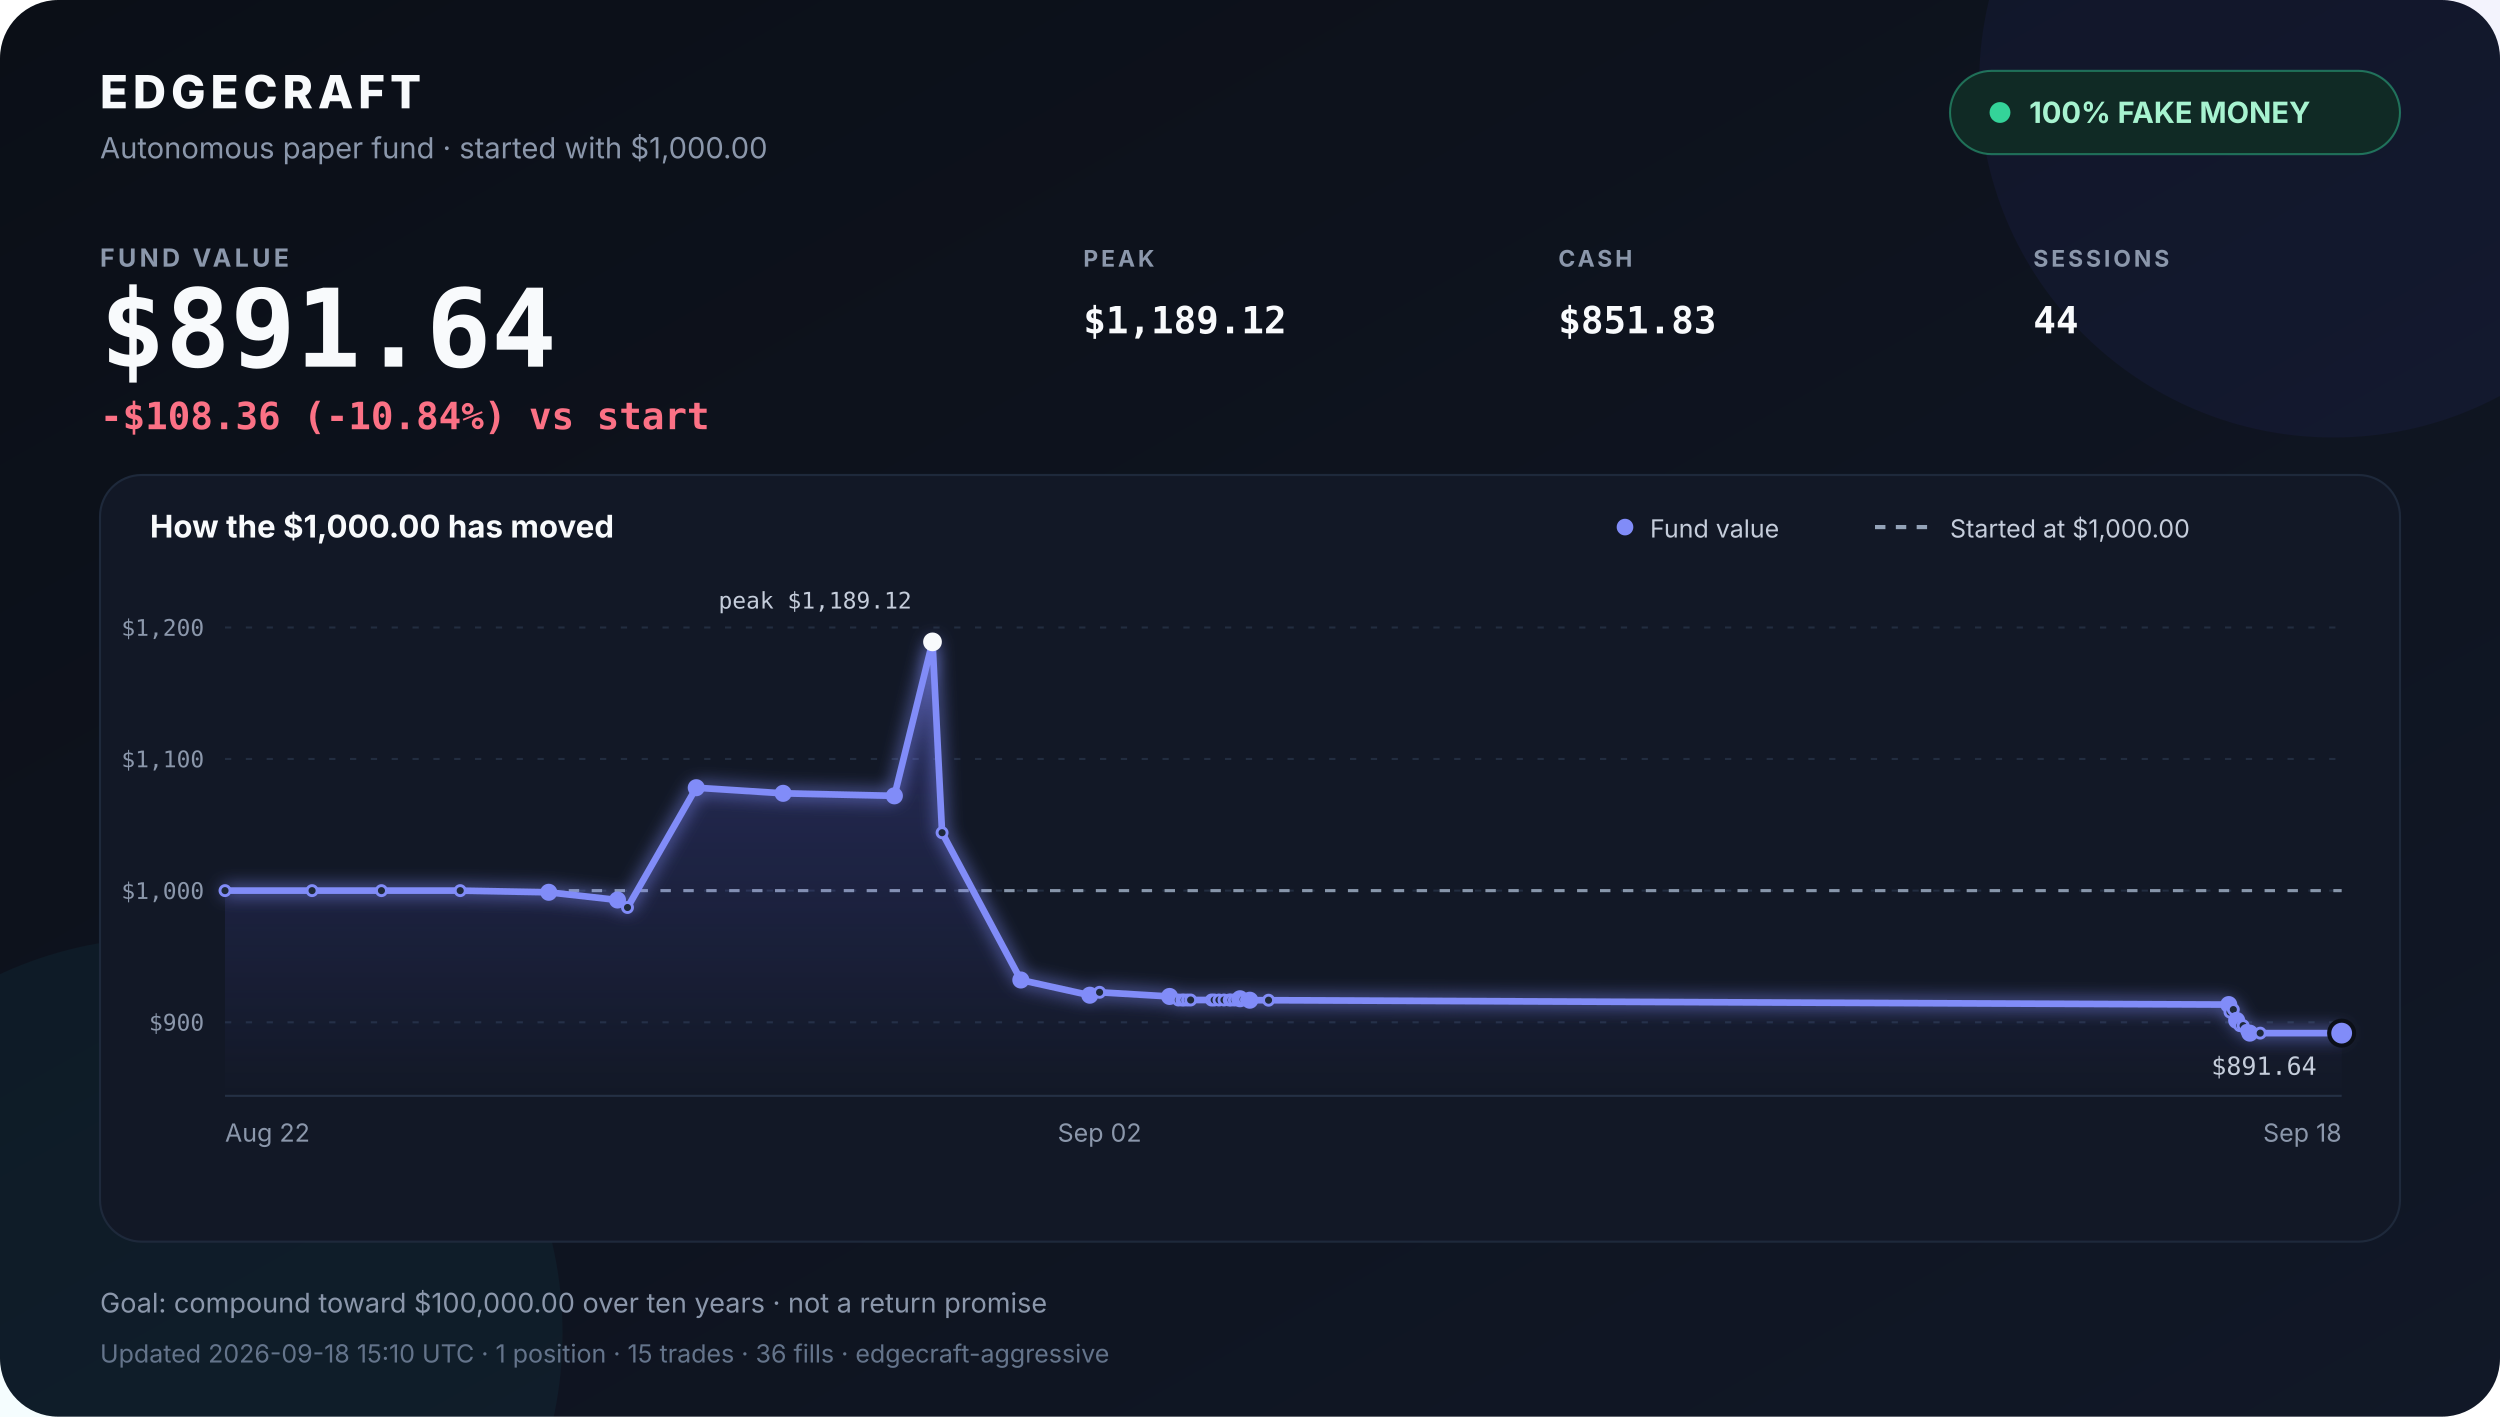
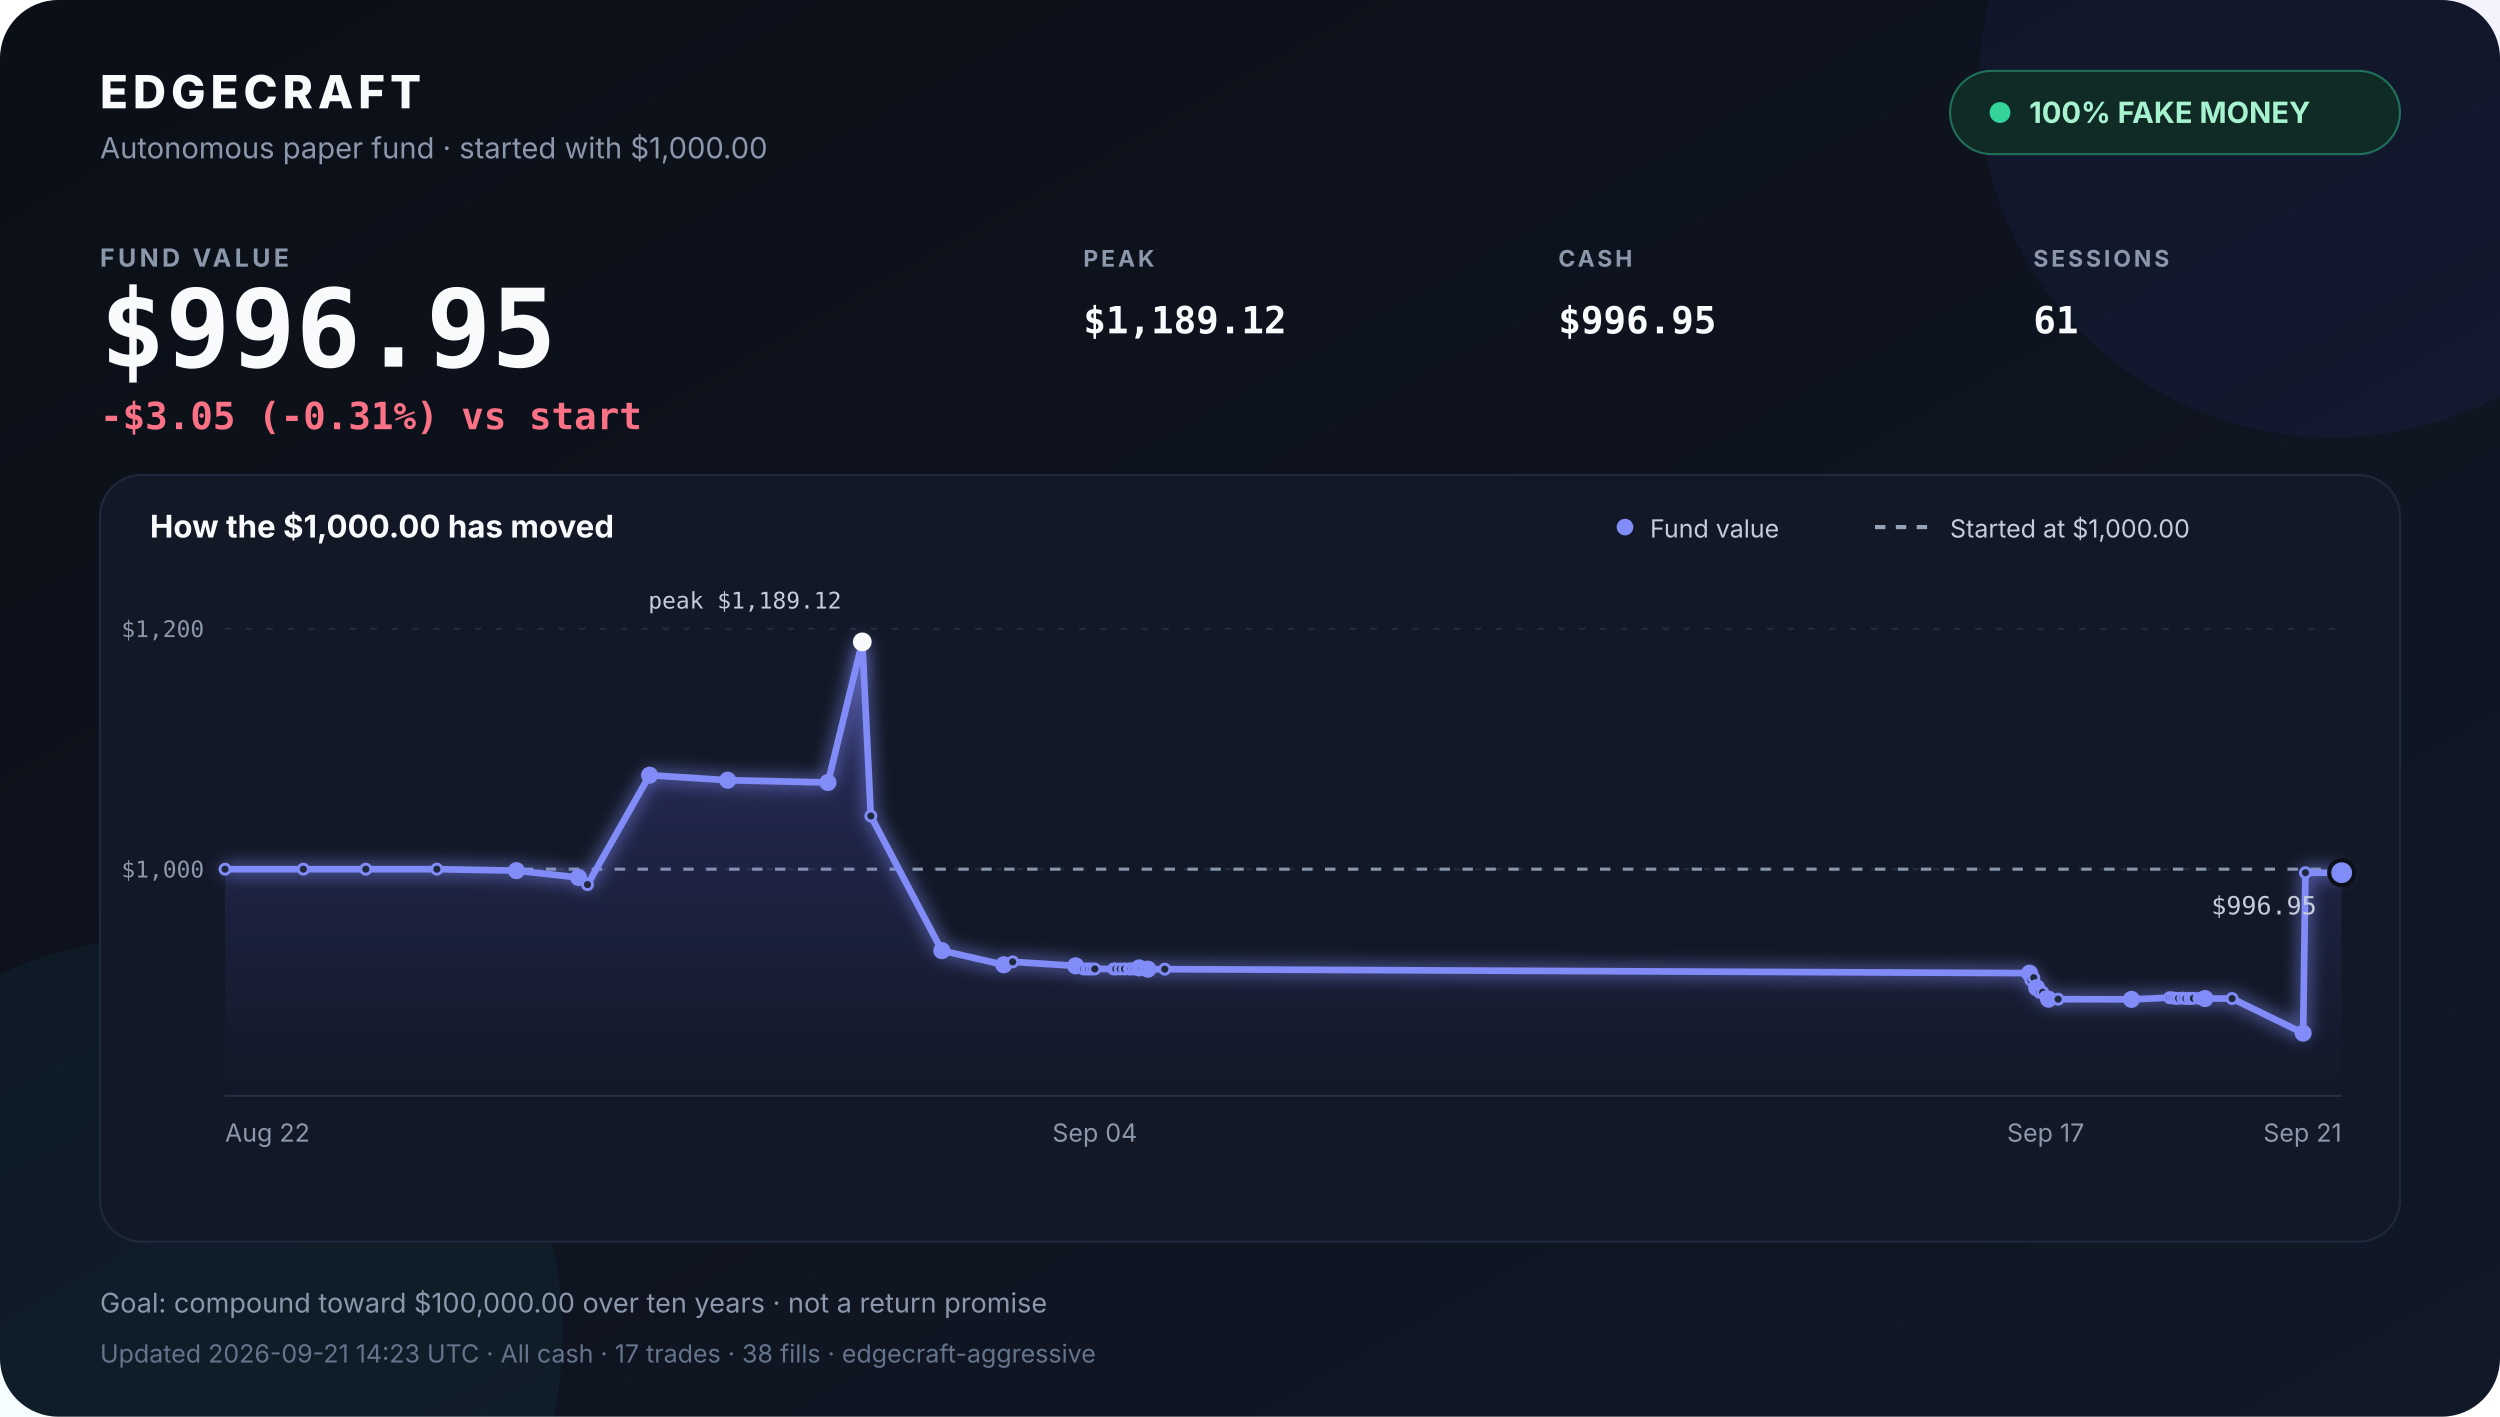
<svg xmlns="http://www.w3.org/2000/svg" width="1200" height="680" viewBox="0 0 1200 680" role="img" aria-labelledby="title desc">
  <defs>
    <linearGradient id="bg" x1="0" y1="0" x2="1" y2="1">
      <stop stop-color="#0b0f17" />
      <stop offset="1" stop-color="#111827" />
    </linearGradient>
    <linearGradient id="area" x1="0" y1="0" x2="0" y2="1">
      <stop stop-color="#6366f1" stop-opacity=".28" />
      <stop offset="1" stop-color="#6366f1" stop-opacity="0" />
    </linearGradient>
    <filter id="glow">
      <feGaussianBlur stdDeviation="4" result="b" />
      <feMerge>
        <feMergeNode in="b" />
        <feMergeNode in="SourceGraphic" />
      </feMerge>
    </filter>
  </defs>
  <rect width="1200" height="680" rx="28" fill="url(#bg)" />
  <circle cx="1120" cy="40" r="170" fill="#4f46e5" opacity=".07" />
  <circle cx="80" cy="640" r="190" fill="#22d3ee" opacity=".05" />
  <g font-family="ui-sans-serif,system-ui,-apple-system,Segoe UI,sans-serif">
    <text x="48" y="52" fill="#f8fafc" font-size="22" font-weight="800" letter-spacing="2.4">EDGECRAFT</text>
    <text x="48" y="76" fill="#8b97ab" font-size="14">Autonomous paper fund · started with $1,000.00</text>
    <rect x="936" y="34" width="216" height="40" rx="20" fill="#102a25" stroke="#34d399" stroke-opacity=".45" />
    <circle cx="960" cy="54" r="5" fill="#34d399" />
    <text x="974" y="59" fill="#a7f3d0" font-size="14" font-weight="700">100% FAKE MONEY</text>
    <text x="48" y="128" fill="#8b97ab" font-size="12" font-weight="700" letter-spacing="1.6">FUND VALUE</text>
-     <text x="48" y="176" fill="#f8fafc" font-size="52" font-weight="800" font-family="ui-monospace,SFMono-Regular,Menlo,monospace">$891.64</text>
-     <text x="48" y="206" fill="#fb7185" font-size="18" font-weight="700" font-family="ui-monospace,SFMono-Regular,Menlo,monospace">-$108.36  (-10.84%) vs start</text>
+     <text x="48" y="176" fill="#f8fafc" font-size="52" font-weight="800" font-family="ui-monospace,SFMono-Regular,Menlo,monospace">$996.95</text>
+     <text x="48" y="206" fill="#fb7185" font-size="18" font-weight="700" font-family="ui-monospace,SFMono-Regular,Menlo,monospace">-$3.05  (-0.31%) vs start</text>
    <text x="520" y="128" fill="#8b97ab" font-size="11" font-weight="700" letter-spacing="1.4">PEAK</text>
    <text x="520" y="160" fill="#f8fafc" font-size="18" font-weight="700" font-family="ui-monospace,SFMono-Regular,Menlo,monospace">$1,189.12</text>
    <text x="748" y="128" fill="#8b97ab" font-size="11" font-weight="700" letter-spacing="1.4">CASH</text>
-     <text x="748" y="160" fill="#f8fafc" font-size="18" font-weight="700" font-family="ui-monospace,SFMono-Regular,Menlo,monospace">$851.83</text>
+     <text x="748" y="160" fill="#f8fafc" font-size="18" font-weight="700" font-family="ui-monospace,SFMono-Regular,Menlo,monospace">$996.95</text>
    <text x="976" y="128" fill="#8b97ab" font-size="11" font-weight="700" letter-spacing="1.4">SESSIONS</text>
-     <text x="976" y="160" fill="#f8fafc" font-size="18" font-weight="700" font-family="ui-monospace,SFMono-Regular,Menlo,monospace">44</text>
+     <text x="976" y="160" fill="#f8fafc" font-size="18" font-weight="700" font-family="ui-monospace,SFMono-Regular,Menlo,monospace">61</text>
    <rect x="48" y="228" width="1104" height="368" rx="20" fill="#121826" stroke="#1e293b" />
    <text x="72" y="258" fill="#f8fafc" font-size="15" font-weight="700">How the $1,000.00 has moved</text>
    <circle cx="780" cy="253" r="4" fill="#818cf8" />
    <text x="792" y="258" fill="#c5cddb" font-size="12">Fund value</text>
    <line x1="900" y1="253" x2="928" y2="253" stroke="#94a3b8" stroke-width="2" stroke-dasharray="5 5" />
    <text x="936" y="258" fill="#c5cddb" font-size="12">Started at $1,000.00</text>
    <line x1="108" y1="526" x2="1124" y2="526" stroke="#243044" />
-     <line x1="108" y1="490.7" x2="1124" y2="490.7" stroke="#243044" stroke-dasharray="3 7" opacity=".85" />
-     <text x="98" y="494.7" text-anchor="end" fill="#8b97ab" font-size="11" font-family="ui-monospace,SFMono-Regular,Menlo,monospace">$900</text>
-     <line x1="108" y1="427.5" x2="1124" y2="427.5" stroke="#243044" stroke-dasharray="3 7" opacity=".85" />
-     <text x="98" y="431.5" text-anchor="end" fill="#8b97ab" font-size="11" font-family="ui-monospace,SFMono-Regular,Menlo,monospace">$1,000</text>
-     <line x1="108" y1="364.3" x2="1124" y2="364.3" stroke="#243044" stroke-dasharray="3 7" opacity=".85" />
-     <text x="98" y="368.3" text-anchor="end" fill="#8b97ab" font-size="11" font-family="ui-monospace,SFMono-Regular,Menlo,monospace">$1,100</text>
-     <line x1="108" y1="301.2" x2="1124" y2="301.2" stroke="#243044" stroke-dasharray="3 7" opacity=".85" />
-     <text x="98" y="305.2" text-anchor="end" fill="#8b97ab" font-size="11" font-family="ui-monospace,SFMono-Regular,Menlo,monospace">$1,200</text>
-     <line x1="108" y1="427.5" x2="1124" y2="427.5" stroke="#94a3b8" stroke-width="1.5" stroke-dasharray="5 6" opacity=".9" />
-     <polygon points="108.0,526.0 108.0,427.5 149.8,427.5 183.1,427.5 220.9,427.5 263.4,428.3 296.4,432.0 301.2,435.6 334.2,378.1 375.9,380.8 429.3,382.0 447.6,308.1 452.2,399.7 490.0,470.4 523.1,477.7 527.8,476.3 561.4,478.3 565.6,480.0 567.3,480.0 568.4,480.0 570.0,480.0 571.5,480.0 581.5,480.0 582.8,480.0 585.1,480.0 587.5,480.0 590.0,480.0 590.9,480.0 592.5,480.0 594.1,479.7 595.2,479.4 596.7,479.7 598.3,479.9 599.9,480.1 608.9,480.1 1069.8,482.2 1070.4,485.8 1072.0,484.6 1073.6,489.8 1075.1,492.3 1076.7,492.3 1078.3,494.6 1079.9,495.9 1084.9,495.9 1124.0,495.9 1124.0,526.0" fill="url(#area)" />
-     <polyline points="108.0,427.5 149.8,427.5 183.1,427.5 220.9,427.5 263.4,428.3 296.4,432.0 301.2,435.6 334.2,378.1 375.9,380.8 429.3,382.0 447.6,308.1 452.2,399.7 490.0,470.4 523.1,477.7 527.8,476.3 561.4,478.3 565.6,480.0 567.3,480.0 568.4,480.0 570.0,480.0 571.5,480.0 581.5,480.0 582.8,480.0 585.1,480.0 587.5,480.0 590.0,480.0 590.9,480.0 592.5,480.0 594.1,479.7 595.2,479.4 596.7,479.7 598.3,479.9 599.9,480.1 608.9,480.1 1069.8,482.2 1070.4,485.8 1072.0,484.6 1073.6,489.8 1075.1,492.3 1076.7,492.3 1078.3,494.6 1079.9,495.9 1084.9,495.9 1124.0,495.9" fill="none" stroke="#818cf8" stroke-width="3.2" stroke-linecap="round" stroke-linejoin="round" filter="url(#glow)" />
-     <circle cx="108.0" cy="427.5" r="2.4" fill="#1e293b" stroke="#818cf8" stroke-width="1.4" />
-     <circle cx="149.8" cy="427.5" r="2.4" fill="#1e293b" stroke="#818cf8" stroke-width="1.4" />
-     <circle cx="183.1" cy="427.5" r="2.4" fill="#1e293b" stroke="#818cf8" stroke-width="1.4" />
-     <circle cx="220.9" cy="427.5" r="2.4" fill="#1e293b" stroke="#818cf8" stroke-width="1.4" />
-     <circle cx="263.4" cy="428.3" r="3.4" fill="#818cf8" stroke="#818cf8" stroke-width="1.4" />
-     <circle cx="296.4" cy="432.0" r="3.4" fill="#818cf8" stroke="#818cf8" stroke-width="1.4" />
-     <circle cx="301.2" cy="435.6" r="2.4" fill="#1e293b" stroke="#818cf8" stroke-width="1.4" />
-     <circle cx="334.2" cy="378.1" r="3.4" fill="#818cf8" stroke="#818cf8" stroke-width="1.4" />
-     <circle cx="375.9" cy="380.8" r="3.4" fill="#818cf8" stroke="#818cf8" stroke-width="1.4" />
-     <circle cx="429.3" cy="382.0" r="3.4" fill="#818cf8" stroke="#818cf8" stroke-width="1.4" />
-     <circle cx="447.6" cy="308.1" r="3.4" fill="#818cf8" stroke="#818cf8" stroke-width="1.4" />
-     <circle cx="452.2" cy="399.7" r="2.4" fill="#1e293b" stroke="#818cf8" stroke-width="1.4" />
-     <circle cx="490.0" cy="470.4" r="3.4" fill="#818cf8" stroke="#818cf8" stroke-width="1.4" />
-     <circle cx="523.1" cy="477.7" r="3.4" fill="#818cf8" stroke="#818cf8" stroke-width="1.4" />
-     <circle cx="527.8" cy="476.3" r="2.4" fill="#1e293b" stroke="#818cf8" stroke-width="1.4" />
-     <circle cx="561.4" cy="478.3" r="3.4" fill="#818cf8" stroke="#818cf8" stroke-width="1.4" />
-     <circle cx="565.6" cy="480.0" r="2.4" fill="#1e293b" stroke="#818cf8" stroke-width="1.4" />
-     <circle cx="567.3" cy="480.0" r="2.4" fill="#1e293b" stroke="#818cf8" stroke-width="1.4" />
-     <circle cx="568.4" cy="480.0" r="2.4" fill="#1e293b" stroke="#818cf8" stroke-width="1.4" />
-     <circle cx="570.0" cy="480.0" r="2.4" fill="#1e293b" stroke="#818cf8" stroke-width="1.4" />
-     <circle cx="571.5" cy="480.0" r="2.4" fill="#1e293b" stroke="#818cf8" stroke-width="1.4" />
-     <circle cx="581.5" cy="480.0" r="2.4" fill="#1e293b" stroke="#818cf8" stroke-width="1.4" />
-     <circle cx="582.8" cy="480.0" r="2.4" fill="#1e293b" stroke="#818cf8" stroke-width="1.4" />
-     <circle cx="585.1" cy="480.0" r="2.4" fill="#1e293b" stroke="#818cf8" stroke-width="1.4" />
-     <circle cx="587.5" cy="480.0" r="2.4" fill="#1e293b" stroke="#818cf8" stroke-width="1.4" />
-     <circle cx="590.0" cy="480.0" r="2.4" fill="#1e293b" stroke="#818cf8" stroke-width="1.4" />
-     <circle cx="590.9" cy="480.0" r="2.4" fill="#1e293b" stroke="#818cf8" stroke-width="1.4" />
-     <circle cx="592.5" cy="480.0" r="2.4" fill="#1e293b" stroke="#818cf8" stroke-width="1.4" />
-     <circle cx="594.1" cy="479.7" r="2.4" fill="#1e293b" stroke="#818cf8" stroke-width="1.4" />
-     <circle cx="595.2" cy="479.4" r="3.4" fill="#818cf8" stroke="#818cf8" stroke-width="1.4" />
-     <circle cx="596.7" cy="479.7" r="2.4" fill="#1e293b" stroke="#818cf8" stroke-width="1.4" />
-     <circle cx="598.3" cy="479.9" r="2.4" fill="#1e293b" stroke="#818cf8" stroke-width="1.4" />
-     <circle cx="599.9" cy="480.1" r="3.4" fill="#818cf8" stroke="#818cf8" stroke-width="1.4" />
-     <circle cx="608.9" cy="480.1" r="2.4" fill="#1e293b" stroke="#818cf8" stroke-width="1.4" />
-     <circle cx="1069.8" cy="482.2" r="3.4" fill="#818cf8" stroke="#818cf8" stroke-width="1.4" />
-     <circle cx="1070.4" cy="485.8" r="2.4" fill="#1e293b" stroke="#818cf8" stroke-width="1.4" />
-     <circle cx="1072.0" cy="484.6" r="2.4" fill="#1e293b" stroke="#818cf8" stroke-width="1.4" />
-     <circle cx="1073.6" cy="489.8" r="3.4" fill="#818cf8" stroke="#818cf8" stroke-width="1.4" />
-     <circle cx="1075.1" cy="492.3" r="2.4" fill="#1e293b" stroke="#818cf8" stroke-width="1.4" />
-     <circle cx="1076.7" cy="492.3" r="2.4" fill="#1e293b" stroke="#818cf8" stroke-width="1.4" />
-     <circle cx="1078.3" cy="494.6" r="2.4" fill="#1e293b" stroke="#818cf8" stroke-width="1.4" />
-     <circle cx="1079.9" cy="495.9" r="3.4" fill="#818cf8" stroke="#818cf8" stroke-width="1.4" />
-     <circle cx="1084.9" cy="495.9" r="2.4" fill="#1e293b" stroke="#818cf8" stroke-width="1.4" />
-     <circle cx="1124.0" cy="495.9" r="3.4" fill="#818cf8" stroke="#818cf8" stroke-width="1.4" />
-     <circle cx="447.6" cy="308.1" r="4.5" fill="#f8fafc" />
-     <text x="437.6" y="292.1" text-anchor="end" fill="#c5cddb" font-size="11" font-family="ui-monospace,SFMono-Regular,Menlo,monospace">peak $1,189.12</text>
-     <circle cx="1124.0" cy="495.9" r="6" fill="#818cf8" stroke="#0b0f17" stroke-width="2" />
-     <text x="1112.0" y="515.9" text-anchor="end" fill="#c5cddb" font-size="12" font-family="ui-monospace,SFMono-Regular,Menlo,monospace">$891.64</text>
+     <line x1="108" y1="417.2" x2="1124" y2="417.2" stroke="#243044" stroke-dasharray="3 7" opacity=".85" />
+     <text x="98" y="421.2" text-anchor="end" fill="#8b97ab" font-size="11" font-family="ui-monospace,SFMono-Regular,Menlo,monospace">$1,000</text>
+     <line x1="108" y1="301.8" x2="1124" y2="301.8" stroke="#243044" stroke-dasharray="3 7" opacity=".85" />
+     <text x="98" y="305.8" text-anchor="end" fill="#8b97ab" font-size="11" font-family="ui-monospace,SFMono-Regular,Menlo,monospace">$1,200</text>
+     <line x1="108" y1="417.2" x2="1124" y2="417.2" stroke="#94a3b8" stroke-width="1.5" stroke-dasharray="5 6" opacity=".9" />
+     <polygon points="108.0,526.0 108.0,417.2 145.6,417.2 175.6,417.2 209.7,417.2 247.9,417.9 277.7,421.2 282.0,424.6 311.8,372.1 349.3,374.5 397.4,375.6 413.9,308.1 418.0,391.7 452.1,456.3 481.8,463.1 486.1,461.7 516.3,463.6 520.1,465.1 521.7,465.1 522.6,465.1 524.1,465.1 525.5,465.1 534.5,465.1 535.6,465.1 537.7,465.1 539.8,465.1 542.1,465.1 542.9,465.1 544.4,465.1 545.8,464.8 546.8,464.6 548.2,464.8 549.6,465.0 551.0,465.2 559.1,465.2 974.2,467.1 974.8,470.4 976.2,469.3 977.6,474.1 979.0,476.3 980.5,476.3 981.9,478.4 983.3,479.6 987.9,479.6 1023.1,479.7 1041.4,478.9 1042.9,479.0 1044.3,479.2 1045.7,479.2 1047.8,479.1 1049.2,479.3 1051.2,479.2 1051.7,479.2 1052.8,479.2 1055.5,479.2 1056.4,479.2 1057.0,479.1 1058.4,479.3 1071.4,479.3 1105.5,495.9 1106.6,418.9 1124.0,418.9 1124.0,526.0" fill="url(#area)" />
+     <polyline points="108.0,417.2 145.6,417.2 175.6,417.2 209.7,417.2 247.9,417.9 277.7,421.2 282.0,424.6 311.8,372.1 349.3,374.5 397.4,375.6 413.9,308.1 418.0,391.7 452.1,456.3 481.8,463.1 486.1,461.7 516.3,463.6 520.1,465.1 521.7,465.1 522.6,465.1 524.1,465.1 525.5,465.1 534.5,465.1 535.6,465.1 537.7,465.1 539.8,465.1 542.1,465.1 542.9,465.1 544.4,465.1 545.8,464.8 546.8,464.6 548.2,464.8 549.6,465.0 551.0,465.2 559.1,465.2 974.2,467.1 974.8,470.4 976.2,469.3 977.6,474.1 979.0,476.3 980.5,476.3 981.9,478.4 983.3,479.6 987.9,479.6 1023.1,479.7 1041.4,478.9 1042.9,479.0 1044.3,479.2 1045.7,479.2 1047.8,479.1 1049.2,479.3 1051.2,479.2 1051.7,479.2 1052.8,479.2 1055.5,479.2 1056.4,479.2 1057.0,479.1 1058.4,479.3 1071.4,479.3 1105.5,495.9 1106.6,418.9 1124.0,418.9" fill="none" stroke="#818cf8" stroke-width="3.2" stroke-linecap="round" stroke-linejoin="round" filter="url(#glow)" />
+     <circle cx="108.0" cy="417.2" r="2.4" fill="#1e293b" stroke="#818cf8" stroke-width="1.4" />
+     <circle cx="145.6" cy="417.2" r="2.4" fill="#1e293b" stroke="#818cf8" stroke-width="1.4" />
+     <circle cx="175.6" cy="417.2" r="2.4" fill="#1e293b" stroke="#818cf8" stroke-width="1.4" />
+     <circle cx="209.7" cy="417.2" r="2.4" fill="#1e293b" stroke="#818cf8" stroke-width="1.4" />
+     <circle cx="247.9" cy="417.9" r="3.4" fill="#818cf8" stroke="#818cf8" stroke-width="1.4" />
+     <circle cx="277.7" cy="421.2" r="3.4" fill="#818cf8" stroke="#818cf8" stroke-width="1.4" />
+     <circle cx="282.0" cy="424.6" r="2.4" fill="#1e293b" stroke="#818cf8" stroke-width="1.4" />
+     <circle cx="311.8" cy="372.1" r="3.4" fill="#818cf8" stroke="#818cf8" stroke-width="1.4" />
+     <circle cx="349.3" cy="374.5" r="3.4" fill="#818cf8" stroke="#818cf8" stroke-width="1.4" />
+     <circle cx="397.4" cy="375.6" r="3.4" fill="#818cf8" stroke="#818cf8" stroke-width="1.4" />
+     <circle cx="413.9" cy="308.1" r="3.4" fill="#818cf8" stroke="#818cf8" stroke-width="1.4" />
+     <circle cx="418.0" cy="391.7" r="2.4" fill="#1e293b" stroke="#818cf8" stroke-width="1.4" />
+     <circle cx="452.1" cy="456.3" r="3.4" fill="#818cf8" stroke="#818cf8" stroke-width="1.4" />
+     <circle cx="481.8" cy="463.1" r="3.4" fill="#818cf8" stroke="#818cf8" stroke-width="1.4" />
+     <circle cx="486.1" cy="461.7" r="2.4" fill="#1e293b" stroke="#818cf8" stroke-width="1.4" />
+     <circle cx="516.3" cy="463.6" r="3.4" fill="#818cf8" stroke="#818cf8" stroke-width="1.4" />
+     <circle cx="520.1" cy="465.1" r="2.4" fill="#1e293b" stroke="#818cf8" stroke-width="1.4" />
+     <circle cx="521.7" cy="465.1" r="2.4" fill="#1e293b" stroke="#818cf8" stroke-width="1.4" />
+     <circle cx="522.6" cy="465.1" r="2.4" fill="#1e293b" stroke="#818cf8" stroke-width="1.4" />
+     <circle cx="524.1" cy="465.1" r="2.4" fill="#1e293b" stroke="#818cf8" stroke-width="1.4" />
+     <circle cx="525.5" cy="465.1" r="2.4" fill="#1e293b" stroke="#818cf8" stroke-width="1.4" />
+     <circle cx="534.5" cy="465.1" r="2.4" fill="#1e293b" stroke="#818cf8" stroke-width="1.4" />
+     <circle cx="535.6" cy="465.1" r="2.4" fill="#1e293b" stroke="#818cf8" stroke-width="1.4" />
+     <circle cx="537.7" cy="465.1" r="2.4" fill="#1e293b" stroke="#818cf8" stroke-width="1.4" />
+     <circle cx="539.8" cy="465.1" r="2.4" fill="#1e293b" stroke="#818cf8" stroke-width="1.4" />
+     <circle cx="542.1" cy="465.1" r="2.4" fill="#1e293b" stroke="#818cf8" stroke-width="1.4" />
+     <circle cx="542.9" cy="465.1" r="2.4" fill="#1e293b" stroke="#818cf8" stroke-width="1.4" />
+     <circle cx="544.4" cy="465.1" r="2.4" fill="#1e293b" stroke="#818cf8" stroke-width="1.4" />
+     <circle cx="545.8" cy="464.8" r="2.4" fill="#1e293b" stroke="#818cf8" stroke-width="1.4" />
+     <circle cx="546.8" cy="464.6" r="3.4" fill="#818cf8" stroke="#818cf8" stroke-width="1.4" />
+     <circle cx="548.2" cy="464.8" r="2.4" fill="#1e293b" stroke="#818cf8" stroke-width="1.4" />
+     <circle cx="549.6" cy="465.0" r="2.4" fill="#1e293b" stroke="#818cf8" stroke-width="1.4" />
+     <circle cx="551.0" cy="465.2" r="3.4" fill="#818cf8" stroke="#818cf8" stroke-width="1.4" />
+     <circle cx="559.1" cy="465.2" r="2.4" fill="#1e293b" stroke="#818cf8" stroke-width="1.4" />
+     <circle cx="974.2" cy="467.1" r="3.4" fill="#818cf8" stroke="#818cf8" stroke-width="1.4" />
+     <circle cx="974.8" cy="470.4" r="2.4" fill="#1e293b" stroke="#818cf8" stroke-width="1.4" />
+     <circle cx="976.2" cy="469.3" r="2.4" fill="#1e293b" stroke="#818cf8" stroke-width="1.4" />
+     <circle cx="977.6" cy="474.1" r="3.4" fill="#818cf8" stroke="#818cf8" stroke-width="1.4" />
+     <circle cx="979.0" cy="476.3" r="2.4" fill="#1e293b" stroke="#818cf8" stroke-width="1.4" />
+     <circle cx="980.5" cy="476.3" r="2.4" fill="#1e293b" stroke="#818cf8" stroke-width="1.4" />
+     <circle cx="981.9" cy="478.4" r="2.4" fill="#1e293b" stroke="#818cf8" stroke-width="1.4" />
+     <circle cx="983.3" cy="479.6" r="3.4" fill="#818cf8" stroke="#818cf8" stroke-width="1.4" />
+     <circle cx="987.9" cy="479.6" r="2.4" fill="#1e293b" stroke="#818cf8" stroke-width="1.4" />
+     <circle cx="1023.1" cy="479.7" r="3.4" fill="#818cf8" stroke="#818cf8" stroke-width="1.4" />
+     <circle cx="1041.4" cy="478.9" r="2.4" fill="#1e293b" stroke="#818cf8" stroke-width="1.4" />
+     <circle cx="1042.9" cy="479.0" r="2.4" fill="#1e293b" stroke="#818cf8" stroke-width="1.4" />
+     <circle cx="1044.3" cy="479.2" r="2.4" fill="#1e293b" stroke="#818cf8" stroke-width="1.4" />
+     <circle cx="1045.7" cy="479.2" r="2.4" fill="#1e293b" stroke="#818cf8" stroke-width="1.4" />
+     <circle cx="1047.8" cy="479.1" r="2.4" fill="#1e293b" stroke="#818cf8" stroke-width="1.4" />
+     <circle cx="1049.2" cy="479.3" r="2.4" fill="#1e293b" stroke="#818cf8" stroke-width="1.4" />
+     <circle cx="1051.2" cy="479.2" r="2.4" fill="#1e293b" stroke="#818cf8" stroke-width="1.4" />
+     <circle cx="1051.7" cy="479.2" r="2.4" fill="#1e293b" stroke="#818cf8" stroke-width="1.4" />
+     <circle cx="1052.8" cy="479.2" r="2.4" fill="#1e293b" stroke="#818cf8" stroke-width="1.4" />
+     <circle cx="1055.5" cy="479.2" r="2.4" fill="#1e293b" stroke="#818cf8" stroke-width="1.4" />
+     <circle cx="1056.4" cy="479.2" r="2.4" fill="#1e293b" stroke="#818cf8" stroke-width="1.4" />
+     <circle cx="1057.0" cy="479.1" r="2.4" fill="#1e293b" stroke="#818cf8" stroke-width="1.4" />
+     <circle cx="1058.4" cy="479.3" r="3.4" fill="#818cf8" stroke="#818cf8" stroke-width="1.4" />
+     <circle cx="1071.4" cy="479.3" r="2.4" fill="#1e293b" stroke="#818cf8" stroke-width="1.4" />
+     <circle cx="1105.5" cy="495.9" r="3.4" fill="#818cf8" stroke="#818cf8" stroke-width="1.4" />
+     <circle cx="1106.6" cy="418.9" r="2.4" fill="#1e293b" stroke="#818cf8" stroke-width="1.4" />
+     <circle cx="1124.0" cy="418.9" r="2.4" fill="#1e293b" stroke="#818cf8" stroke-width="1.4" />
+     <circle cx="413.9" cy="308.1" r="4.5" fill="#f8fafc" />
+     <text x="403.9" y="292.1" text-anchor="end" fill="#c5cddb" font-size="11" font-family="ui-monospace,SFMono-Regular,Menlo,monospace">peak $1,189.12</text>
+     <circle cx="1124.0" cy="418.9" r="6" fill="#818cf8" stroke="#0b0f17" stroke-width="2" />
+     <text x="1112.0" y="438.9" text-anchor="end" fill="#c5cddb" font-size="12" font-family="ui-monospace,SFMono-Regular,Menlo,monospace">$996.95</text>
    <text x="108.0" y="548" text-anchor="start" fill="#8b97ab" font-size="12">Aug 22</text>
-     <text x="527.8" y="548" text-anchor="middle" fill="#8b97ab" font-size="12">Sep 02</text>
-     <text x="1124.0" y="548" text-anchor="end" fill="#8b97ab" font-size="12">Sep 18</text>
+     <text x="525.5" y="548" text-anchor="middle" fill="#8b97ab" font-size="12">Sep 04</text>
+     <text x="981.9" y="548" text-anchor="middle" fill="#8b97ab" font-size="12">Sep 17</text>
+     <text x="1124.0" y="548" text-anchor="end" fill="#8b97ab" font-size="12">Sep 21</text>
    <text x="48" y="630" fill="#8b97ab" font-size="13">Goal: compound toward $100,000.00 over ten years · not a return promise</text>
-     <text x="48" y="654" fill="#64748b" font-size="12">Updated 2026-09-18 15:10 UTC · 1 position · 15 trades · 36 fills · edgecraft-aggressive</text>
+     <text x="48" y="654" fill="#64748b" font-size="12">Updated 2026-09-21 14:23 UTC · All cash · 17 trades · 38 fills · edgecraft-aggressive</text>
  </g>
</svg>
